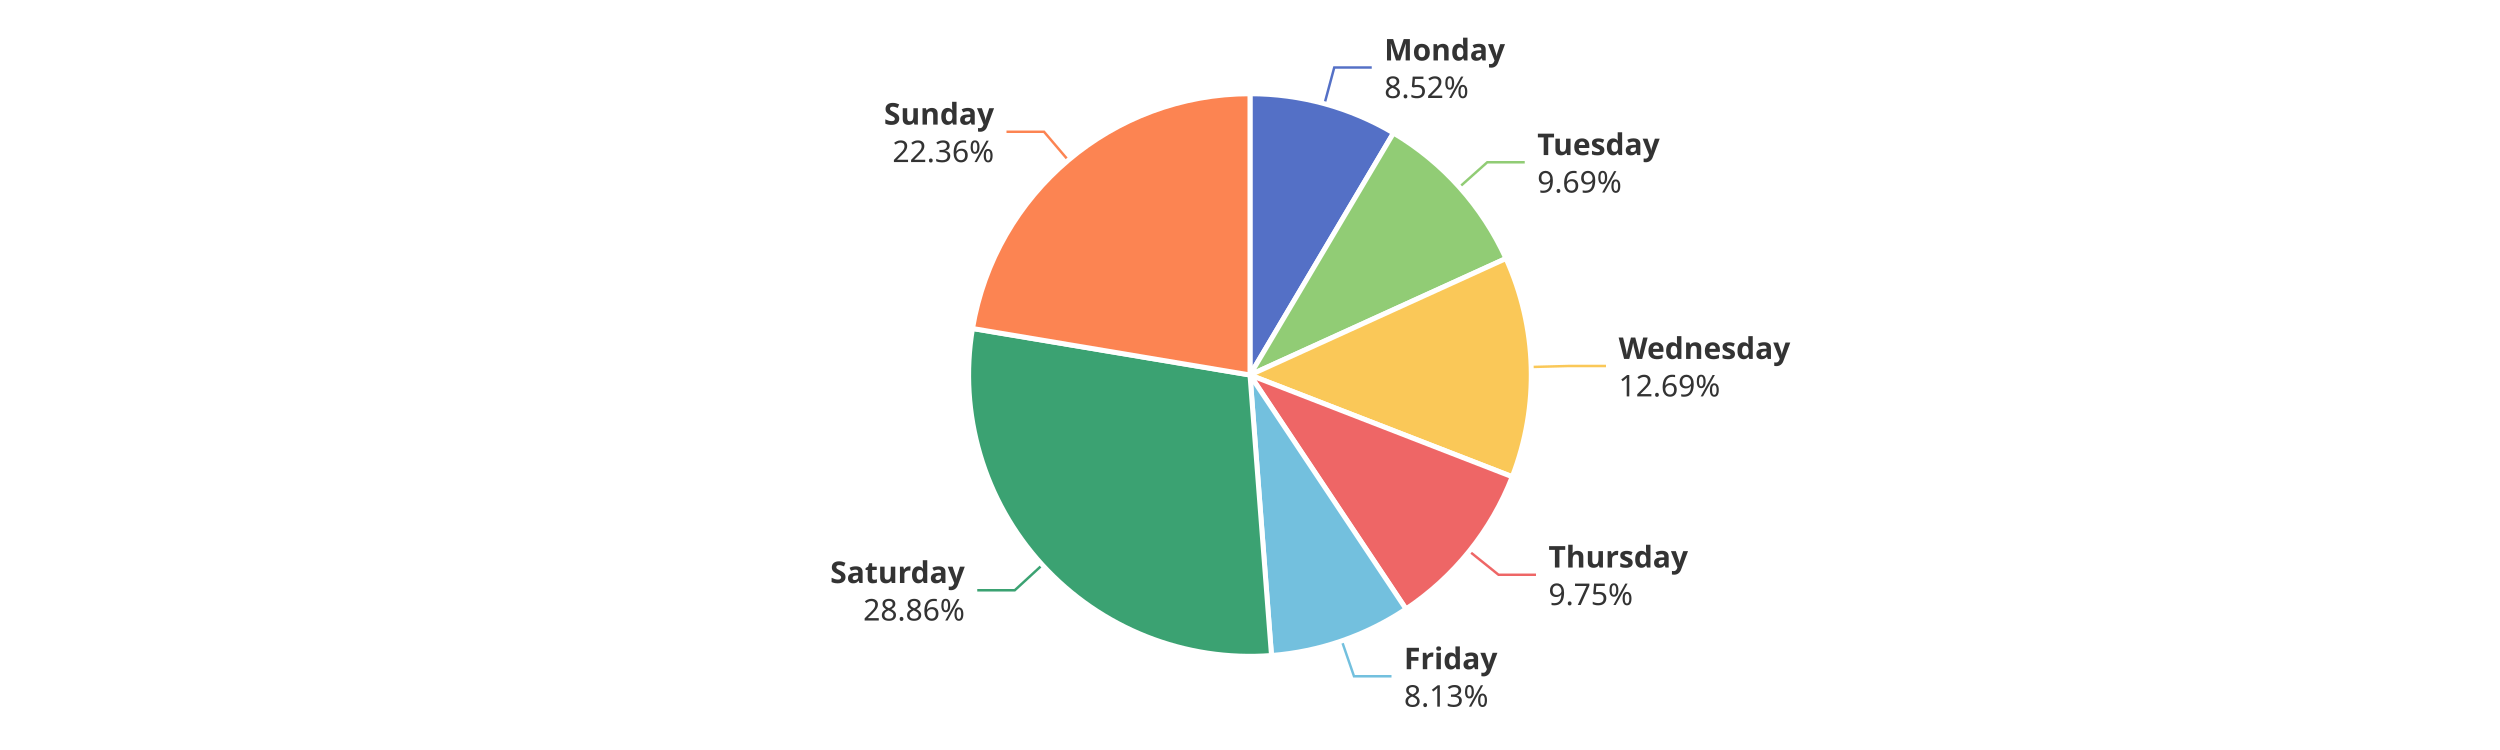
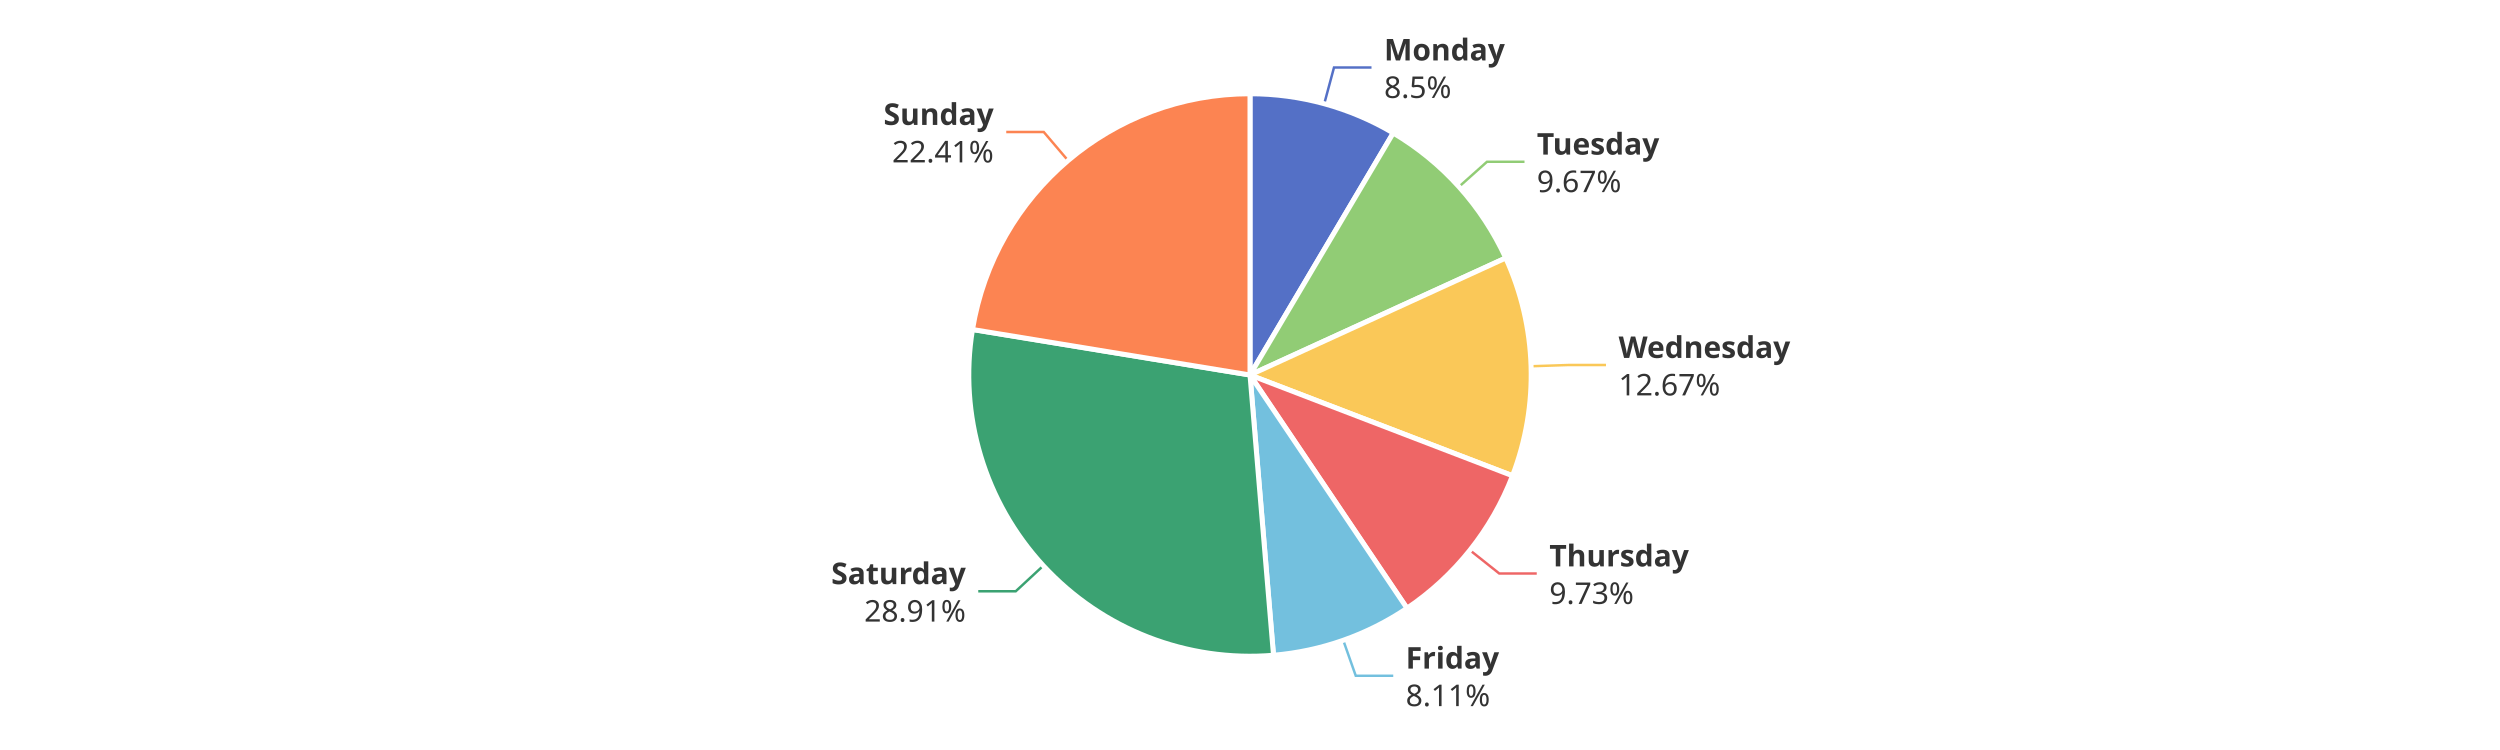
<svg xmlns="http://www.w3.org/2000/svg" width="1000" height="300" version="1.1" baseProfile="full" viewBox="0 0 1000 300">
  <rect width="1000" height="300" x="0" y="0" id="0" fill="#ffffff" />
-   <polyline points="529.8 41.5 533.7 27 548.7 27" fill="none" stroke="#5470c6" />
-   <polyline points="583.7 74.9 594.9 64.9 609.9 64.9" fill="none" stroke="#91cc75" />
-   <polyline points="612.5 146.8 627.4 146.4 642.4 146.4" fill="none" stroke="#fac858" />
-   <polyline points="587.7 220.5 599.4 229.9 614.4 229.9" fill="none" stroke="#ee6666" />
-   <polyline points="536.7 256.3 541.6 270.5 556.6 270.5" fill="none" stroke="#73c0de" />
-   <polyline points="417 225.9 405.9 236.1 390.9 236.1" fill="none" stroke="#3ba272" />
-   <polyline points="427.3 64.1 417.6 52.7 402.6 52.7" fill="none" stroke="#fc8452" />
-   <path d="M500 37.5A112.5 112.5 0 0 1 557.4 53.2L500 150Z" fill="#5470c6" stroke="#fff" stroke-width="2" stroke-linejoin="round" />
-   <path d="M557.4 53.2A112.5 112.5 0 0 1 602.4 103.4L500 150Z" fill="#91cc75" stroke="#fff" stroke-width="2" stroke-linejoin="round" />
-   <path d="M602.4 103.4A112.5 112.5 0 0 1 604.9 190.7L500 150Z" fill="#fac858" stroke="#fff" stroke-width="2" stroke-linejoin="round" />
-   <path d="M604.9 190.7A112.5 112.5 0 0 1 562.4 243.6L500 150Z" fill="#ee6666" stroke="#fff" stroke-width="2" stroke-linejoin="round" />
-   <path d="M562.4 243.6A112.5 112.5 0 0 1 508.6 262.2L500 150Z" fill="#73c0de" stroke="#fff" stroke-width="2" stroke-linejoin="round" />
-   <path d="M508.6 262.2A112.5 112.5 0 0 1 389 131.4L500 150Z" fill="#3ba272" stroke="#fff" stroke-width="2" stroke-linejoin="round" />
-   <path d="M389 131.4A112.5 112.5 0 0 1 500 37.5L500 150Z" fill="#fc8452" stroke="#fff" stroke-width="2" stroke-linejoin="round" />
-   <path d="M0 -15l42.8 0l0 30l-42.8 0Z" transform="translate(553.7178 27.0392)" fill="none" />
-   <text dominant-baseline="central" text-anchor="start" style="font-size:12px;font-family:sans-serif;font-weight:bold;" y="-7.5" transform="translate(553.7178 27.0392)" fill="#333" stroke="rgb(255,255,255)" stroke-width="2" paint-order="stroke" stroke-miterlimit="2">Monday</text>
-   <text dominant-baseline="central" text-anchor="start" style="font-size:12px;font-family:sans-serif;" y="7.5" transform="translate(553.7178 27.0392)" fill="#333" stroke="rgb(255,255,255)" stroke-width="2" paint-order="stroke" stroke-miterlimit="2">8.52%</text>
-   <path d="M0 -15l46.2 0l0 30l-46.2 0Z" transform="translate(614.9134 64.8666)" fill="none" />
-   <text dominant-baseline="central" text-anchor="start" style="font-size:12px;font-family:sans-serif;font-weight:bold;" y="-7.5" transform="translate(614.9134 64.8666)" fill="#333" stroke="rgb(255,255,255)" stroke-width="2" paint-order="stroke" stroke-miterlimit="2">Tuesday</text>
-   <text dominant-baseline="central" text-anchor="start" style="font-size:12px;font-family:sans-serif;" y="7.5" transform="translate(614.9134 64.8666)" fill="#333" stroke="rgb(255,255,255)" stroke-width="2" paint-order="stroke" stroke-miterlimit="2">9.69%</text>
-   <path d="M0 -15l63.6 0l0 30l-63.6 0Z" transform="translate(647.4496 146.4159)" fill="none" />
-   <text dominant-baseline="central" text-anchor="start" style="font-size:12px;font-family:sans-serif;font-weight:bold;" y="-7.5" transform="translate(647.4496 146.4159)" fill="#333" stroke="rgb(255,255,255)" stroke-width="2" paint-order="stroke" stroke-miterlimit="2">Wednesday</text>
-   <text dominant-baseline="central" text-anchor="start" style="font-size:12px;font-family:sans-serif;" y="7.5" transform="translate(647.4496 146.4159)" fill="#333" stroke="rgb(255,255,255)" stroke-width="2" paint-order="stroke" stroke-miterlimit="2">12.69%</text>
-   <path d="M0 -15l50.2 0l0 30l-50.2 0Z" transform="translate(619.3975 229.8523)" fill="none" />
-   <text dominant-baseline="central" text-anchor="start" style="font-size:12px;font-family:sans-serif;font-weight:bold;" y="-7.5" transform="translate(619.3975 229.8523)" fill="#333" stroke="rgb(255,255,255)" stroke-width="2" paint-order="stroke" stroke-miterlimit="2">Thursday</text>
-   <text dominant-baseline="central" text-anchor="start" style="font-size:12px;font-family:sans-serif;" y="7.5" transform="translate(619.3975 229.8523)" fill="#333" stroke="rgb(255,255,255)" stroke-width="2" paint-order="stroke" stroke-miterlimit="2">9.75%</text>
-   <path d="M0 -15l34.2 0l0 30l-34.2 0Z" transform="translate(561.5985 270.5231)" fill="none" />
-   <text dominant-baseline="central" text-anchor="start" style="font-size:12px;font-family:sans-serif;font-weight:bold;" y="-7.5" transform="translate(561.5985 270.5231)" fill="#333" stroke="rgb(255,255,255)" stroke-width="2" paint-order="stroke" stroke-miterlimit="2">Friday</text>
-   <text dominant-baseline="central" text-anchor="start" style="font-size:12px;font-family:sans-serif;" y="7.5" transform="translate(561.5985 270.5231)" fill="#333" stroke="rgb(255,255,255)" stroke-width="2" paint-order="stroke" stroke-miterlimit="2">8.13%</text>
-   <path d="M-48.2 -15l48.2 0l0 30l-48.2 0Z" transform="translate(385.9201 236.0536)" fill="none" />
-   <text dominant-baseline="central" text-anchor="end" style="font-size:12px;font-family:sans-serif;font-weight:bold;" y="-7.5" transform="translate(385.9201 236.0536)" fill="#333" stroke="rgb(255,255,255)" stroke-width="2" paint-order="stroke" stroke-miterlimit="2">Saturday</text>
-   <text dominant-baseline="central" text-anchor="end" style="font-size:12px;font-family:sans-serif;" y="7.5" transform="translate(385.9201 236.0536)" fill="#333" stroke="rgb(255,255,255)" stroke-width="2" paint-order="stroke" stroke-miterlimit="2">28.86%</text>
-   <path d="M-40.9 -15l40.9 0l0 30l-40.9 0Z" transform="translate(397.6294 52.6792)" fill="none" />
-   <text dominant-baseline="central" text-anchor="end" style="font-size:12px;font-family:sans-serif;font-weight:bold;" y="-7.5" transform="translate(397.6294 52.6792)" fill="#333" stroke="rgb(255,255,255)" stroke-width="2" paint-order="stroke" stroke-miterlimit="2">Sunday</text>
-   <text dominant-baseline="central" text-anchor="end" style="font-size:12px;font-family:sans-serif;" y="7.5" transform="translate(397.6294 52.6792)" fill="#333" stroke="rgb(255,255,255)" stroke-width="2" paint-order="stroke" stroke-miterlimit="2">22.36%</text>
+   <polyline points="529.7 41.5 533.6 27 548.6 27" fill="none" stroke="#5470c6" />
+   <polyline points="583.6 74.7 594.8 64.7 609.8 64.7" fill="none" stroke="#91cc75" />
+   <polyline points="612.4 146.5 627.4 146 642.4 146" fill="none" stroke="#fac858" />
+   <polyline points="588 220.1 599.7 229.4 614.7 229.4" fill="none" stroke="#ee6666" />
+   <polyline points="537.3 256.1 542.3 270.3 557.3 270.3" fill="none" stroke="#73c0de" />
+   <polyline points="417.3 226.3 406.3 236.5 391.3 236.5" fill="none" stroke="#3ba272" />
+   <polyline points="427.2 64.2 417.5 52.8 402.5 52.8" fill="none" stroke="#fc8452" />
+   <path d="M500 37.5A112.5 112.5 0 0 1 557.3 53.2L500 150Z" fill="#5470c6" stroke="#fff" stroke-width="2" stroke-linejoin="round" />
+   <path d="M557.3 53.2A112.5 112.5 0 0 1 602.3 103.2L500 150Z" fill="#91cc75" stroke="#fff" stroke-width="2" stroke-linejoin="round" />
+   <path d="M602.3 103.2A112.5 112.5 0 0 1 605 190.3L500 150Z" fill="#fac858" stroke="#fff" stroke-width="2" stroke-linejoin="round" />
+   <path d="M605 190.3A112.5 112.5 0 0 1 562.8 243.3L500 150Z" fill="#ee6666" stroke="#fff" stroke-width="2" stroke-linejoin="round" />
+   <path d="M562.8 243.3A112.5 112.5 0 0 1 509.4 262.1L500 150Z" fill="#73c0de" stroke="#fff" stroke-width="2" stroke-linejoin="round" />
+   <path d="M509.4 262.1A112.5 112.5 0 0 1 389 131.8L500 150Z" fill="#3ba272" stroke="#fff" stroke-width="2" stroke-linejoin="round" />
+   <path d="M389 131.8A112.5 112.5 0 0 1 500 37.5L500 150Z" fill="#fc8452" stroke="#fff" stroke-width="2" stroke-linejoin="round" />
+   <path d="M0 -15l42.8 0l0 30l-42.8 0Z" transform="translate(553.6405 27.018)" fill="none" />
+   <text dominant-baseline="central" text-anchor="start" style="font-size:12px;font-family:sans-serif;font-weight:bold;" y="-7.5" transform="translate(553.6405 27.018)" fill="#333" stroke="rgb(255,255,255)" stroke-width="2" paint-order="stroke" stroke-miterlimit="2">Monday</text>
+   <text dominant-baseline="central" text-anchor="start" style="font-size:12px;font-family:sans-serif;" y="7.5" transform="translate(553.6405 27.018)" fill="#333" stroke="rgb(255,255,255)" stroke-width="2" paint-order="stroke" stroke-miterlimit="2">8.5%</text>
+   <path d="M0 -15l46.2 0l0 30l-46.2 0Z" transform="translate(614.7528 64.6878)" fill="none" />
+   <text dominant-baseline="central" text-anchor="start" style="font-size:12px;font-family:sans-serif;font-weight:bold;" y="-7.5" transform="translate(614.7528 64.6878)" fill="#333" stroke="rgb(255,255,255)" stroke-width="2" paint-order="stroke" stroke-miterlimit="2">Tuesday</text>
+   <text dominant-baseline="central" text-anchor="start" style="font-size:12px;font-family:sans-serif;" y="7.5" transform="translate(614.7528 64.6878)" fill="#333" stroke="rgb(255,255,255)" stroke-width="2" paint-order="stroke" stroke-miterlimit="2">9.67%</text>
+   <path d="M0 -15l63.6 0l0 30l-63.6 0Z" transform="translate(647.4377 146.0155)" fill="none" />
+   <text dominant-baseline="central" text-anchor="start" style="font-size:12px;font-family:sans-serif;font-weight:bold;" y="-7.5" transform="translate(647.4377 146.0155)" fill="#333" stroke="rgb(255,255,255)" stroke-width="2" paint-order="stroke" stroke-miterlimit="2">Wednesday</text>
+   <text dominant-baseline="central" text-anchor="start" style="font-size:12px;font-family:sans-serif;" y="7.5" transform="translate(647.4377 146.0155)" fill="#333" stroke="rgb(255,255,255)" stroke-width="2" paint-order="stroke" stroke-miterlimit="2">12.67%</text>
+   <path d="M0 -15l50.2 0l0 30l-50.2 0Z" transform="translate(619.7477 229.4144)" fill="none" />
+   <text dominant-baseline="central" text-anchor="start" style="font-size:12px;font-family:sans-serif;font-weight:bold;" y="-7.5" transform="translate(619.7477 229.4144)" fill="#333" stroke="rgb(255,255,255)" stroke-width="2" paint-order="stroke" stroke-miterlimit="2">Thursday</text>
+   <text dominant-baseline="central" text-anchor="start" style="font-size:12px;font-family:sans-serif;" y="7.5" transform="translate(619.7477 229.4144)" fill="#333" stroke="rgb(255,255,255)" stroke-width="2" paint-order="stroke" stroke-miterlimit="2">9.73%</text>
+   <path d="M0 -15l34.2 0l0 30l-34.2 0Z" transform="translate(562.2793 270.286)" fill="none" />
+   <text dominant-baseline="central" text-anchor="start" style="font-size:12px;font-family:sans-serif;font-weight:bold;" y="-7.5" transform="translate(562.2793 270.286)" fill="#333" stroke="rgb(255,255,255)" stroke-width="2" paint-order="stroke" stroke-miterlimit="2">Friday</text>
+   <text dominant-baseline="central" text-anchor="start" style="font-size:12px;font-family:sans-serif;" y="7.5" transform="translate(562.2793 270.286)" fill="#333" stroke="rgb(255,255,255)" stroke-width="2" paint-order="stroke" stroke-miterlimit="2">8.11%</text>
+   <path d="M-48.2 -15l48.2 0l0 30l-48.2 0Z" transform="translate(386.3267 236.496)" fill="none" />
+   <text dominant-baseline="central" text-anchor="end" style="font-size:12px;font-family:sans-serif;font-weight:bold;" y="-7.5" transform="translate(386.3267 236.496)" fill="#333" stroke="rgb(255,255,255)" stroke-width="2" paint-order="stroke" stroke-miterlimit="2">Saturday</text>
+   <text dominant-baseline="central" text-anchor="end" style="font-size:12px;font-family:sans-serif;" y="7.5" transform="translate(386.3267 236.496)" fill="#333" stroke="rgb(255,255,255)" stroke-width="2" paint-order="stroke" stroke-miterlimit="2">28.91%</text>
+   <path d="M-40.9 -15l40.9 0l0 30l-40.9 0Z" transform="translate(397.4767 52.8087)" fill="none" />
+   <text dominant-baseline="central" text-anchor="end" style="font-size:12px;font-family:sans-serif;font-weight:bold;" y="-7.5" transform="translate(397.4767 52.8087)" fill="#333" stroke="rgb(255,255,255)" stroke-width="2" paint-order="stroke" stroke-miterlimit="2">Sunday</text>
+   <text dominant-baseline="central" text-anchor="end" style="font-size:12px;font-family:sans-serif;" y="7.5" transform="translate(397.4767 52.8087)" fill="#333" stroke="rgb(255,255,255)" stroke-width="2" paint-order="stroke" stroke-miterlimit="2">22.41%</text>
</svg>
